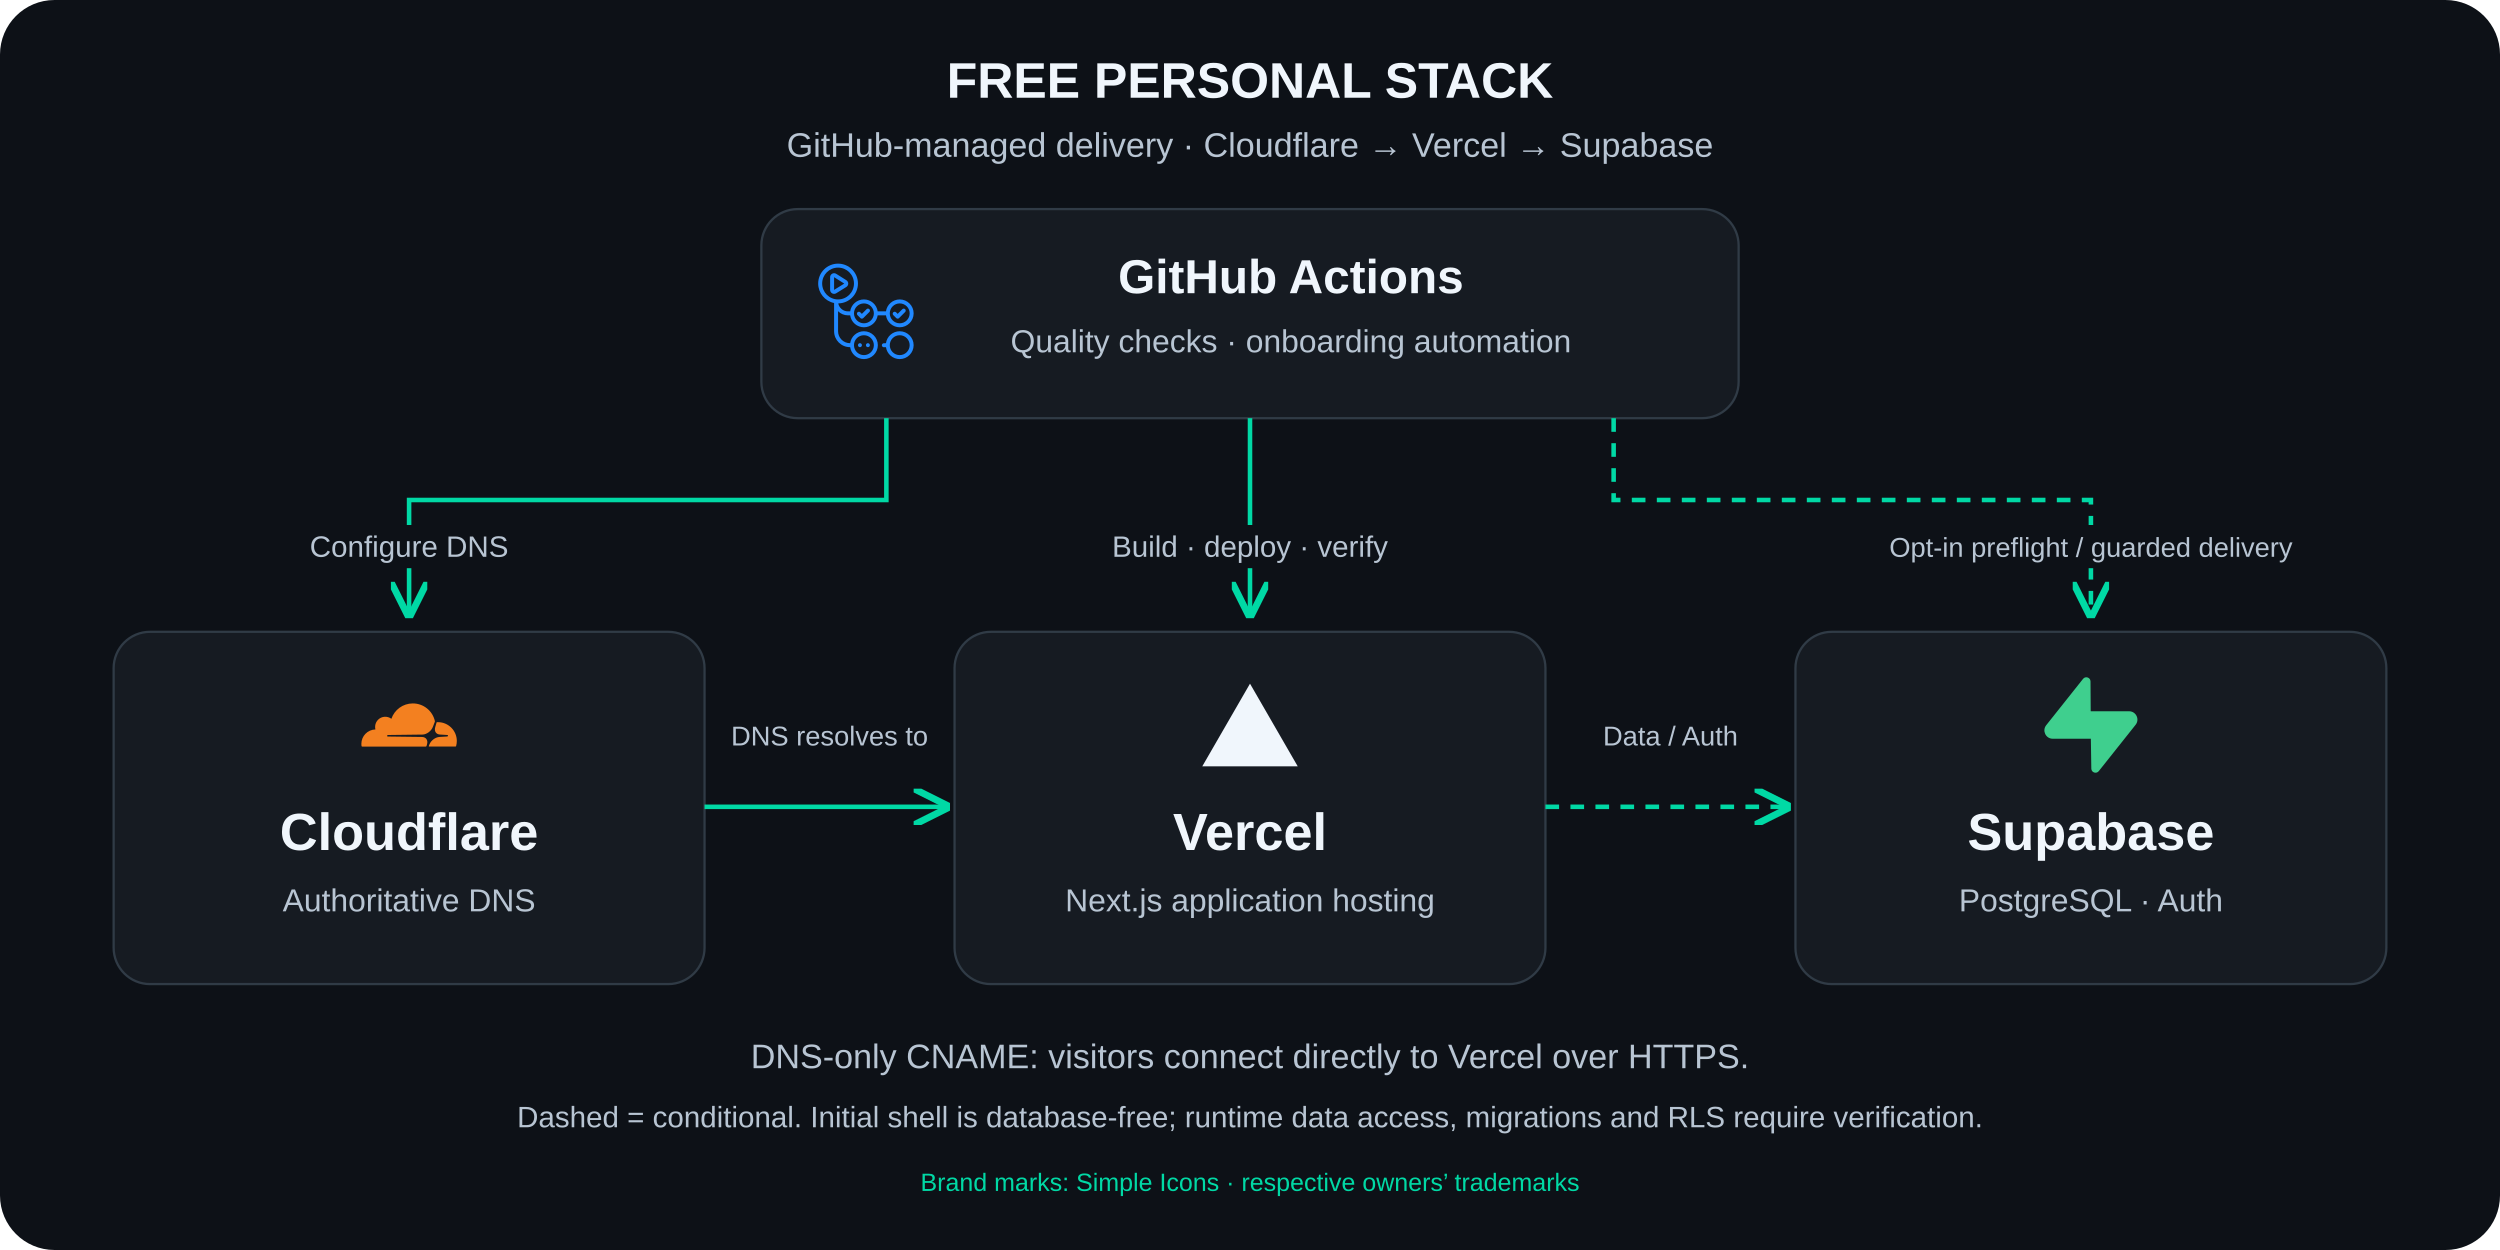
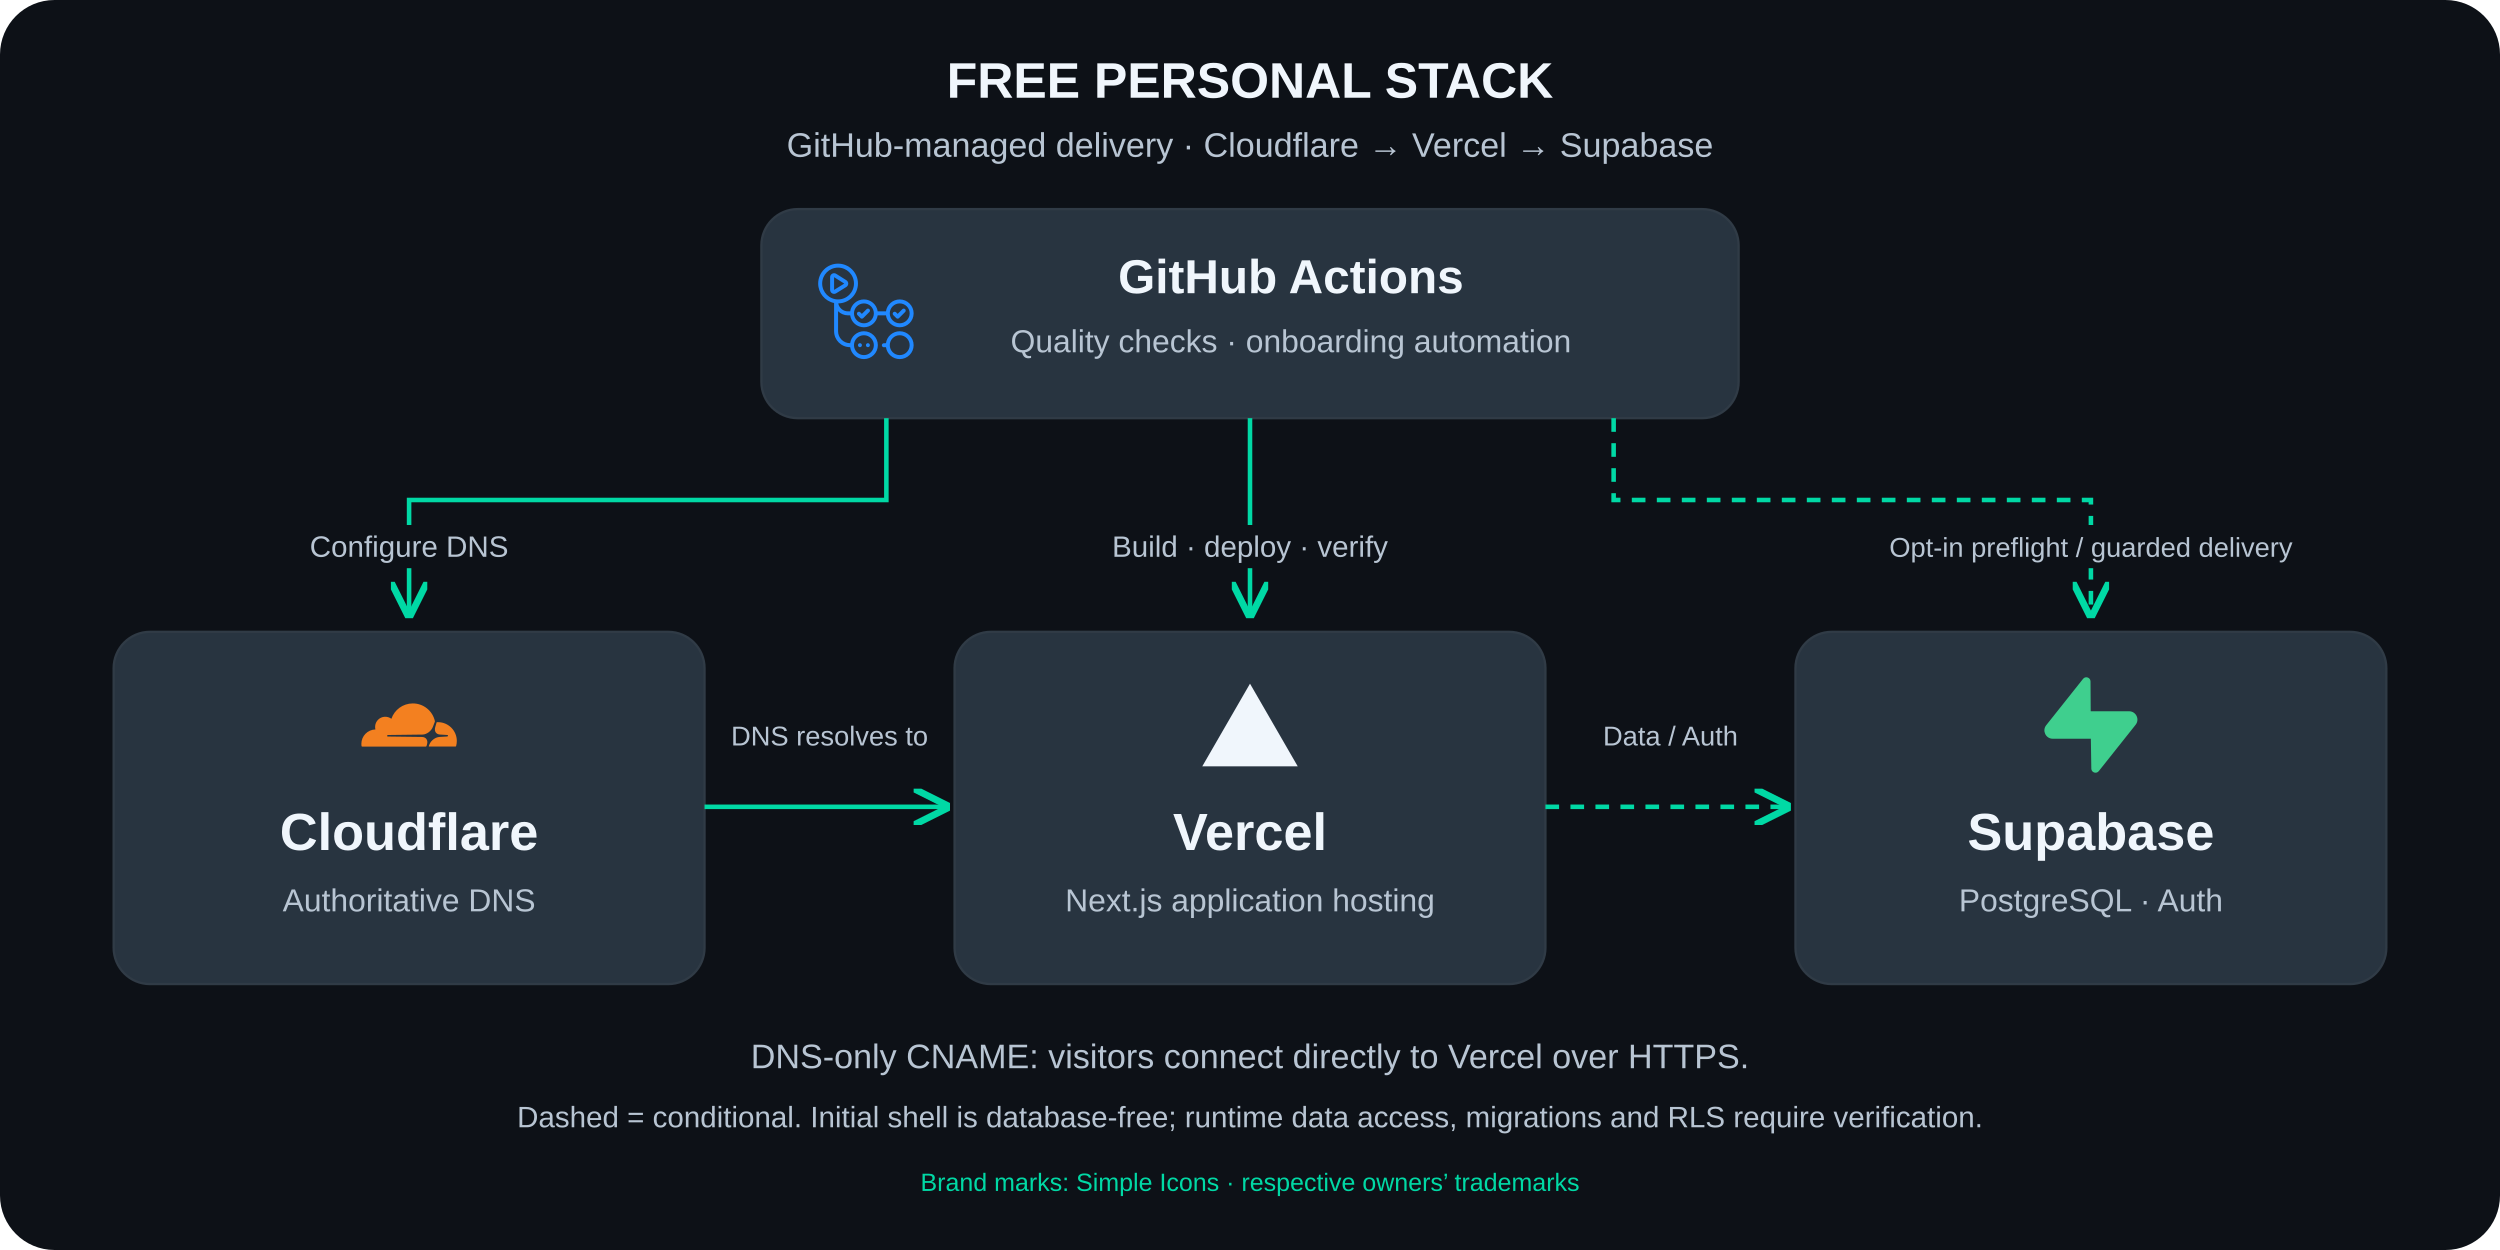
<svg xmlns="http://www.w3.org/2000/svg" width="1100" height="550" viewBox="0 0 1100 550" role="img" aria-labelledby="title desc">
  <defs>
    <marker id="arrow" markerWidth="8" markerHeight="8" refX="7" refY="4" orient="auto">
      <path d="M0 0 L8 4 L0 8" fill="none" stroke="#00d9a5" stroke-width="1.5" />
    </marker>
  </defs>
  <rect width="1100" height="550" rx="24" fill="#0d1117" />
  <text x="550" y="43" font-family="Arial, Helvetica, sans-serif" font-size="22" font-weight="700" fill="#f0f6fc" text-anchor="middle">FREE PERSONAL STACK</text>
  <text x="550" y="69" font-family="Arial, Helvetica, sans-serif" font-size="15" font-weight="400" fill="#b8c5d3" text-anchor="middle">GitHub-managed delivery · Cloudflare → Vercel → Supabase</text>
-   <rect x="335" y="92" width="430" height="92" rx="16" fill="#161b22" stroke="#303b46" />
+   <rect x="335" y="92" width="430" height="92" rx="16" fill="#283440" stroke="#303b46" />
  <g transform="translate(360 116) scale(1.75)" fill="#2088FF">
    <path d="M10.984 13.836a.5.5 0 0 1-.353-.146l-.745-.743a.5.5 0 1 1 .706-.708l.392.391 1.181-1.18a.5.5 0 0 1 .708.707l-1.535 1.533a.504.504 0 0 1-.354.146zm9.353-.147l1.534-1.532a.5.5 0 0 0-.707-.707l-1.181 1.18-.392-.391a.5.5 0 1 0-.706.708l.746.743a.497.497 0 0 0 .706-.001zM4.527 7.452l2.557-1.585A1 1 0 0 0 7.09 4.17L4.533 2.56A1 1 0 0 0 3 3.406v3.196a1.001 1.001 0 0 0 1.527.85zm2.03-2.436L4 6.602V3.406l2.557 1.61zM24 12.5c0 1.93-1.57 3.5-3.5 3.5a3.503 3.503 0 0 1-3.46-3h-2.08a3.503 3.503 0 0 1-3.46 3 3.502 3.502 0 0 1-3.46-3h-.558c-.972 0-1.85-.399-2.482-1.042V17c0 1.654 1.346 3 3 3h.04c.244-1.693 1.7-3 3.46-3 1.93 0 3.5 1.57 3.5 3.5S13.43 24 11.5 24a3.502 3.502 0 0 1-3.46-3H8c-2.206 0-4-1.794-4-4V9.899A5.008 5.008 0 0 1 0 5c0-2.757 2.243-5 5-5s5 2.243 5 5a5.005 5.005 0 0 1-4.952 4.998A2.482 2.482 0 0 0 7.482 12h.558c.244-1.693 1.7-3 3.46-3a3.502 3.502 0 0 1 3.46 3h2.08a3.503 3.503 0 0 1 3.46-3c1.93 0 3.5 1.57 3.5 3.5zm-15 8c0 1.378 1.122 2.5 2.5 2.5s2.5-1.122 2.5-2.5-1.122-2.5-2.5-2.5S9 19.122 9 20.5zM5 9c2.206 0 4-1.794 4-4S7.206 1 5 1 1 2.794 1 5s1.794 4 4 4zm9 3.5c0-1.378-1.122-2.5-2.5-2.5S9 11.122 9 12.5s1.122 2.5 2.5 2.5 2.5-1.122 2.5-2.5zm9 0c0-1.378-1.122-2.5-2.5-2.5S18 11.122 18 12.5s1.122 2.5 2.5 2.5 2.5-1.122 2.5-2.5zm-13 8a.5.5 0 1 0 1 0 .5.5 0 0 0-1 0zm2 0a.5.5 0 1 0 1 0 .5.5 0 0 0-1 0zm12 0c0 1.93-1.57 3.5-3.5 3.5a3.503 3.503 0 0 1-3.46-3.002c-.007.001-.013.005-.021.005l-.506.017h-.017a.5.5 0 0 1-.016-.999l.506-.017c.018-.002.035.006.052.007A3.503 3.503 0 0 1 20.5 17c1.93 0 3.5 1.57 3.5 3.5zm-1 0c0-1.378-1.122-2.5-2.5-2.5S18 19.122 18 20.5s1.122 2.5 2.5 2.5 2.5-1.122 2.5-2.5z" />
  </g>
  <text x="568" y="129" font-family="Arial, Helvetica, sans-serif" font-size="21" font-weight="700" fill="#f0f6fc" text-anchor="middle">GitHub Actions</text>
  <text x="568" y="155" font-family="Arial, Helvetica, sans-serif" font-size="14" font-weight="400" fill="#b8c5d3" text-anchor="middle">Quality checks · onboarding automation</text>
  <path d="M390 184 V220 H180 V270" fill="none" stroke="#00d9a5" stroke-width="2" marker-end="url(#arrow)" />
  <path d="M550 184 V270" fill="none" stroke="#00d9a5" stroke-width="2" marker-end="url(#arrow)" />
  <path d="M710 184 V220 H920 V270" fill="none" stroke="#00d9a5" stroke-width="2" marker-end="url(#arrow)" stroke-dasharray="6 5" />
  <rect x="126" y="231" width="108" height="19" fill="#0d1117" />
  <rect x="475" y="231" width="150" height="19" fill="#0d1117" />
  <rect x="818" y="231" width="204" height="19" fill="#0d1117" />
  <text x="180" y="245" font-family="Arial, Helvetica, sans-serif" font-size="13" font-weight="400" fill="#b8c5d3" text-anchor="middle">Configure DNS</text>
  <text x="550" y="245" font-family="Arial, Helvetica, sans-serif" font-size="13" font-weight="400" fill="#b8c5d3" text-anchor="middle">Build · deploy · verify</text>
  <text x="920" y="245" font-family="Arial, Helvetica, sans-serif" font-size="12" font-weight="400" fill="#b8c5d3" text-anchor="middle">Opt-in preflight / guarded delivery</text>
-   <rect x="50" y="278" width="260" height="155" rx="16" fill="#161b22" stroke="#303b46" />
+   <rect x="50" y="278" width="260" height="155" rx="16" fill="#283440" stroke="#303b46" />
  <g transform="translate(159 298) scale(1.75)" fill="#F38020">
    <path d="M16.509 16.845c.147-.507.091-.971-.155-1.315-.225-.316-.605-.499-1.062-.52l-8.659-.112a.156.156 0 0 1-.133-.071c-.028-.042-.035-.099-.021-.155.028-.084.112-.148.204-.156l8.736-.112c1.035-.049 2.16-.887 2.554-1.914l.499-1.301c.021-.056.029-.113.015-.168-.562-2.546-2.835-4.445-5.55-4.445-2.504 0-4.628 1.618-5.388 3.861-.493-.366-1.119-.562-1.794-.499-1.203.119-2.167 1.083-2.286 2.286-.028.31-.007.613.064.894C1.568 13.171 0 14.775 0 16.752c0 .175.014.351.035.527.014.083.084.147.169.147h15.981c.091 0 .176-.065.203-.155l.12-.427zm2.757-5.563c-.077 0-.161 0-.238.011-.057 0-.105.042-.127.098l-.338 1.174c-.147.507-.092.971.154 1.316.226.316.606.498 1.062.519l1.844.113c.056 0 .105.026.133.07.028.043.035.107.021.156-.028.084-.113.148-.204.155l-1.921.112c-1.041.049-2.158.887-2.553 1.914l-.141.358c-.028.071.021.142.099.142h6.598c.077 0 .147-.049.169-.126.112-.408.176-.837.176-1.28 0-2.603-2.125-4.727-4.734-4.727" />
  </g>
  <text x="180" y="374" font-family="Arial, Helvetica, sans-serif" font-size="23" font-weight="700" fill="#f0f6fc" text-anchor="middle">Cloudflare</text>
  <text x="180" y="401" font-family="Arial, Helvetica, sans-serif" font-size="14" font-weight="400" fill="#b8c5d3" text-anchor="middle">Authoritative DNS</text>
-   <rect x="420" y="278" width="260" height="155" rx="16" fill="#161b22" stroke="#303b46" />
+   <rect x="420" y="278" width="260" height="155" rx="16" fill="#283440" stroke="#303b46" />
  <g transform="translate(529 298) scale(1.75)" fill="#f0f6fc">
    <path d="m12 1.608 12 20.784H0Z" />
  </g>
  <text x="550" y="374" font-family="Arial, Helvetica, sans-serif" font-size="23" font-weight="700" fill="#f0f6fc" text-anchor="middle">Vercel</text>
  <text x="550" y="401" font-family="Arial, Helvetica, sans-serif" font-size="14" font-weight="400" fill="#b8c5d3" text-anchor="middle">Next.js application hosting</text>
-   <rect x="790" y="278" width="260" height="155" rx="16" fill="#161b22" stroke="#303b46" />
+   <rect x="790" y="278" width="260" height="155" rx="16" fill="#283440" stroke="#303b46" />
  <g transform="translate(899 298) scale(1.75)" fill="#3FCF8E">
    <path d="M11.9 1.036c-.015-.986-1.26-1.41-1.874-.637L.764 12.05C-.33 13.427.65 15.455 2.409 15.455h9.579l.113 7.51c.014.985 1.259 1.408 1.873.636l9.262-11.653c1.093-1.375.113-3.403-1.645-3.403h-9.642z" />
  </g>
  <text x="920" y="374" font-family="Arial, Helvetica, sans-serif" font-size="23" font-weight="700" fill="#f0f6fc" text-anchor="middle">Supabase</text>
  <text x="920" y="401" font-family="Arial, Helvetica, sans-serif" font-size="14" font-weight="400" fill="#b8c5d3" text-anchor="middle">PostgreSQL · Auth</text>
  <path d="M310 355 H416" stroke="#00d9a5" stroke-width="2" marker-end="url(#arrow)" />
  <path d="M680 355 H786" stroke="#00d9a5" stroke-width="2" stroke-dasharray="6 5" marker-end="url(#arrow)" />
  <text x="365" y="328" font-family="Arial, Helvetica, sans-serif" font-size="12" font-weight="400" fill="#b8c5d3" text-anchor="middle">DNS resolves to</text>
  <text x="735" y="328" font-family="Arial, Helvetica, sans-serif" font-size="12" font-weight="400" fill="#b8c5d3" text-anchor="middle">Data / Auth</text>
  <text x="550" y="470" font-family="Arial, Helvetica, sans-serif" font-size="15" font-weight="400" fill="#b8c5d3" text-anchor="middle">DNS-only CNAME: visitors connect directly to Vercel over HTTPS.</text>
  <text x="550" y="496" font-family="Arial, Helvetica, sans-serif" font-size="13" font-weight="400" fill="#b8c5d3" text-anchor="middle">Dashed = conditional. Initial shell is database-free; runtime data access, migrations and RLS require verification.</text>
  <text x="550" y="524" font-family="Arial, Helvetica, sans-serif" font-size="11" font-weight="400" fill="#00d9a5" text-anchor="middle">Brand marks: Simple Icons · respective owners’ trademarks</text>
</svg>
